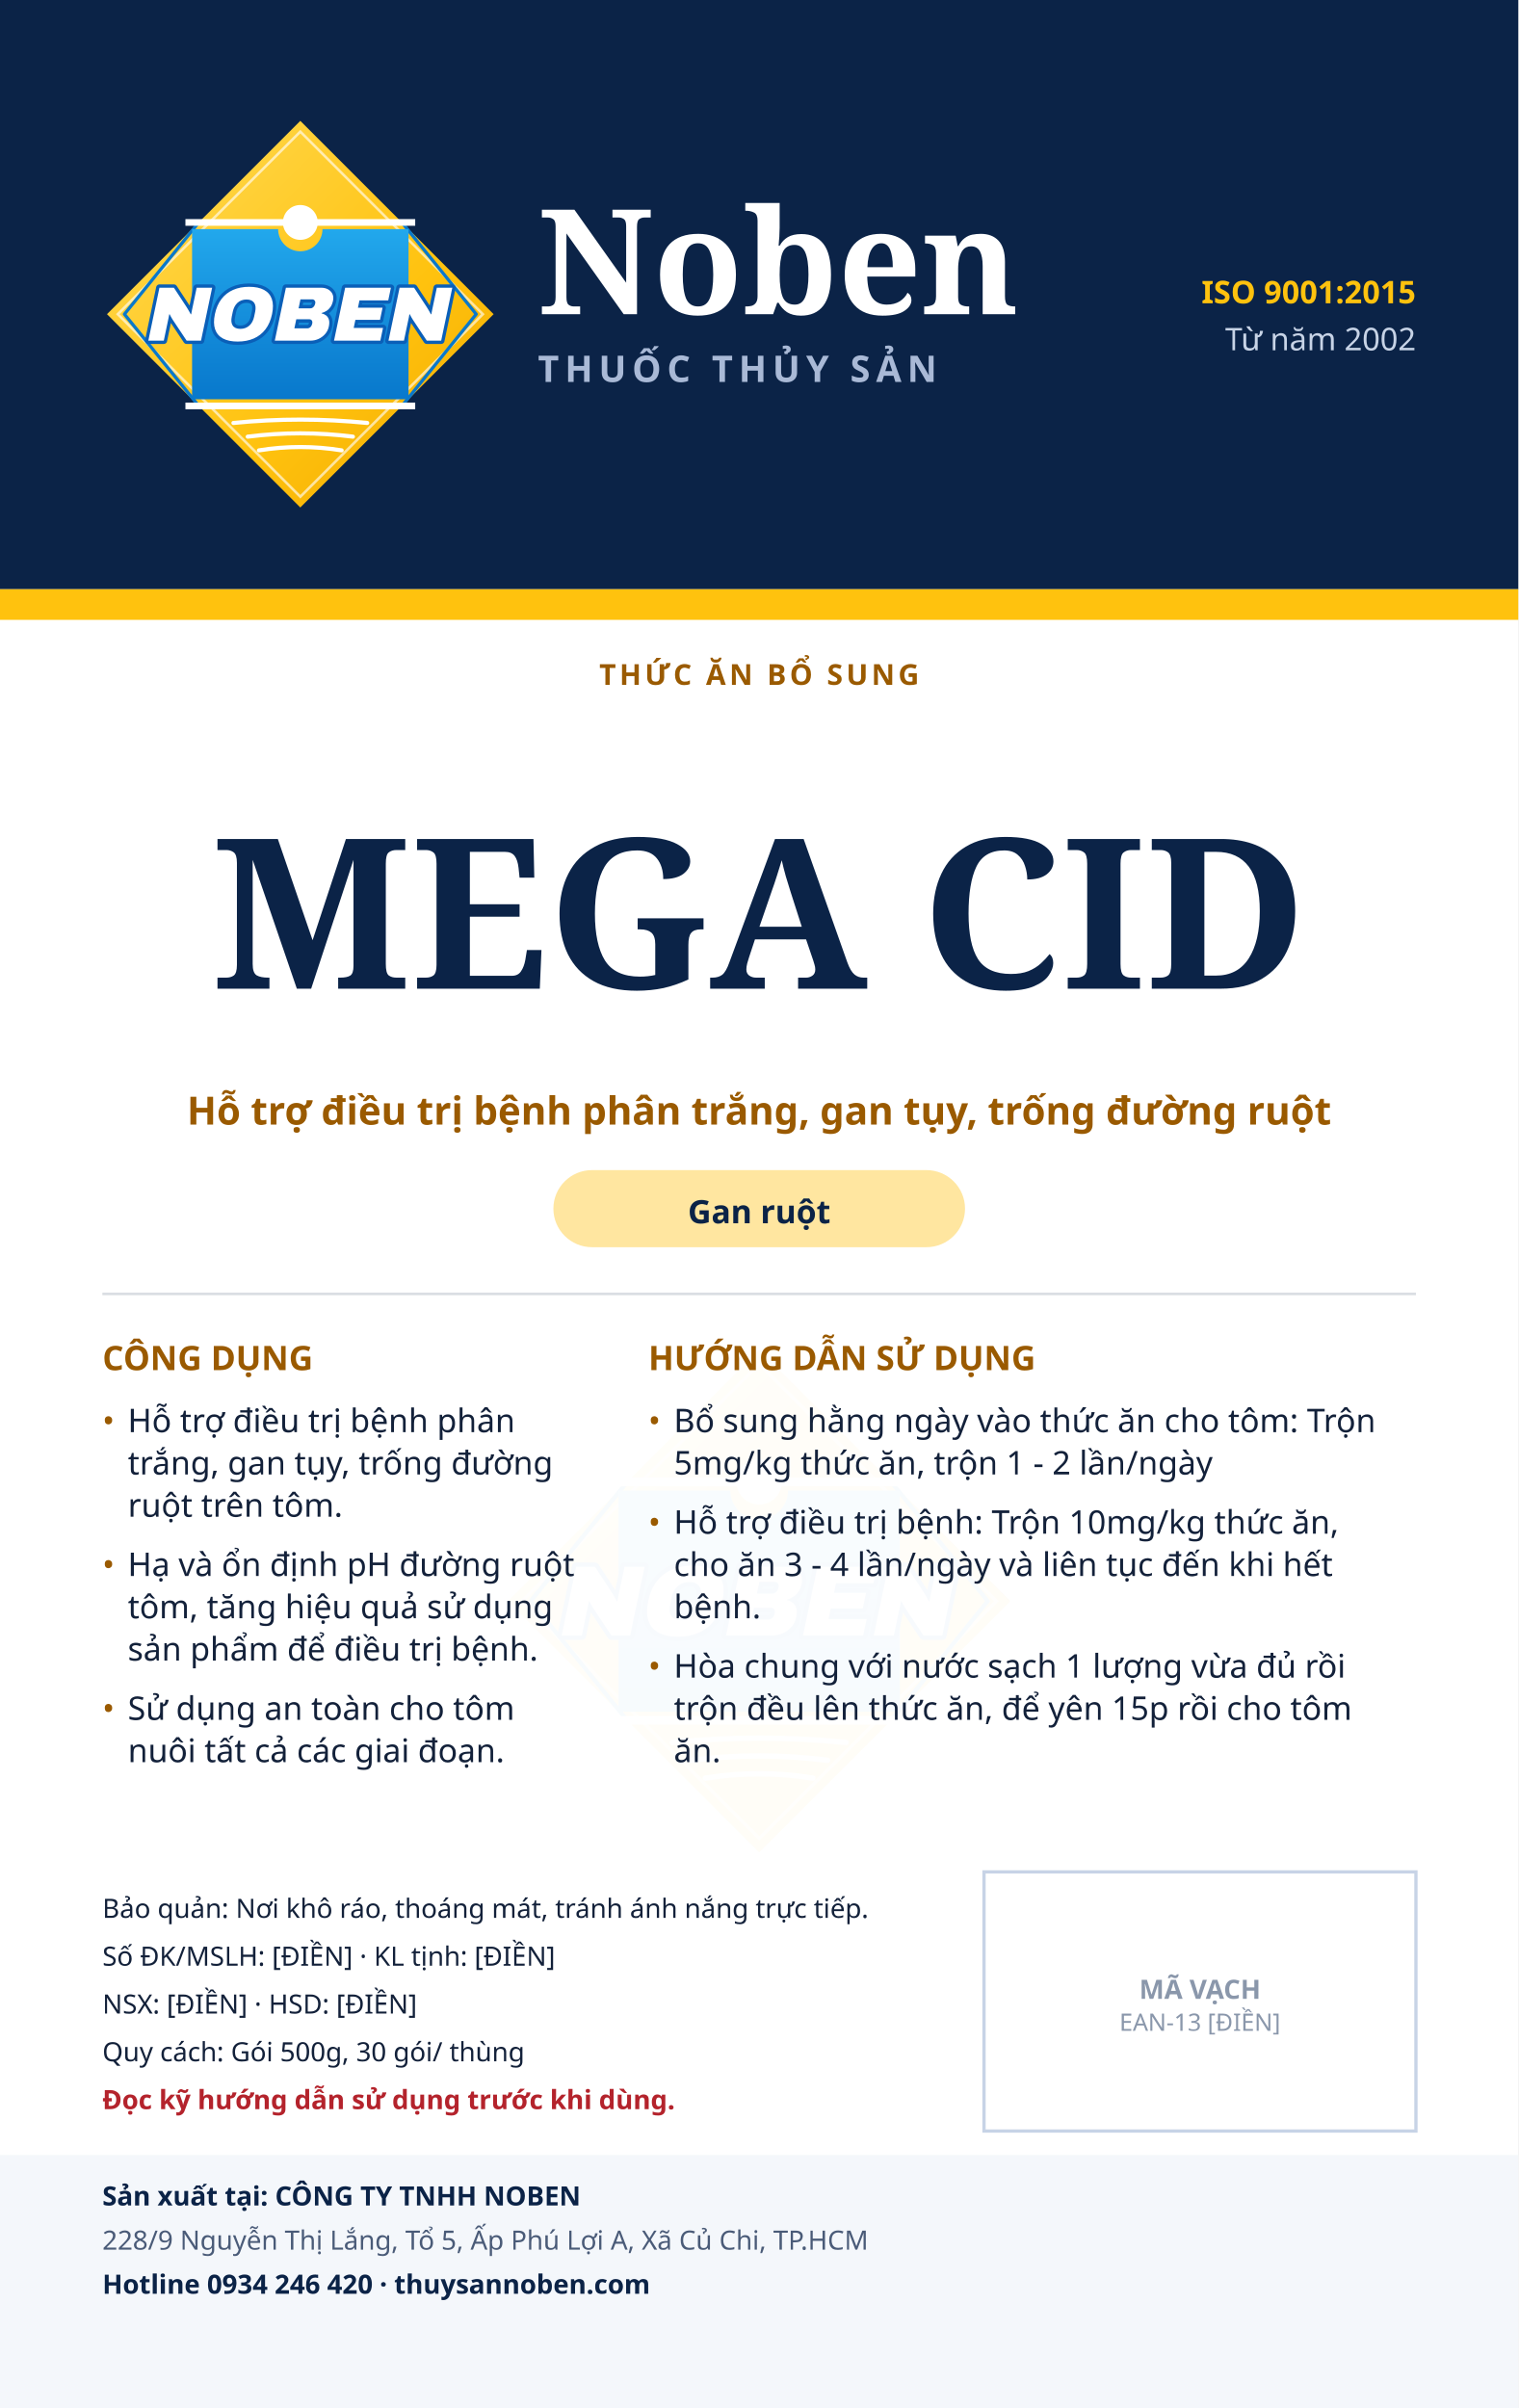
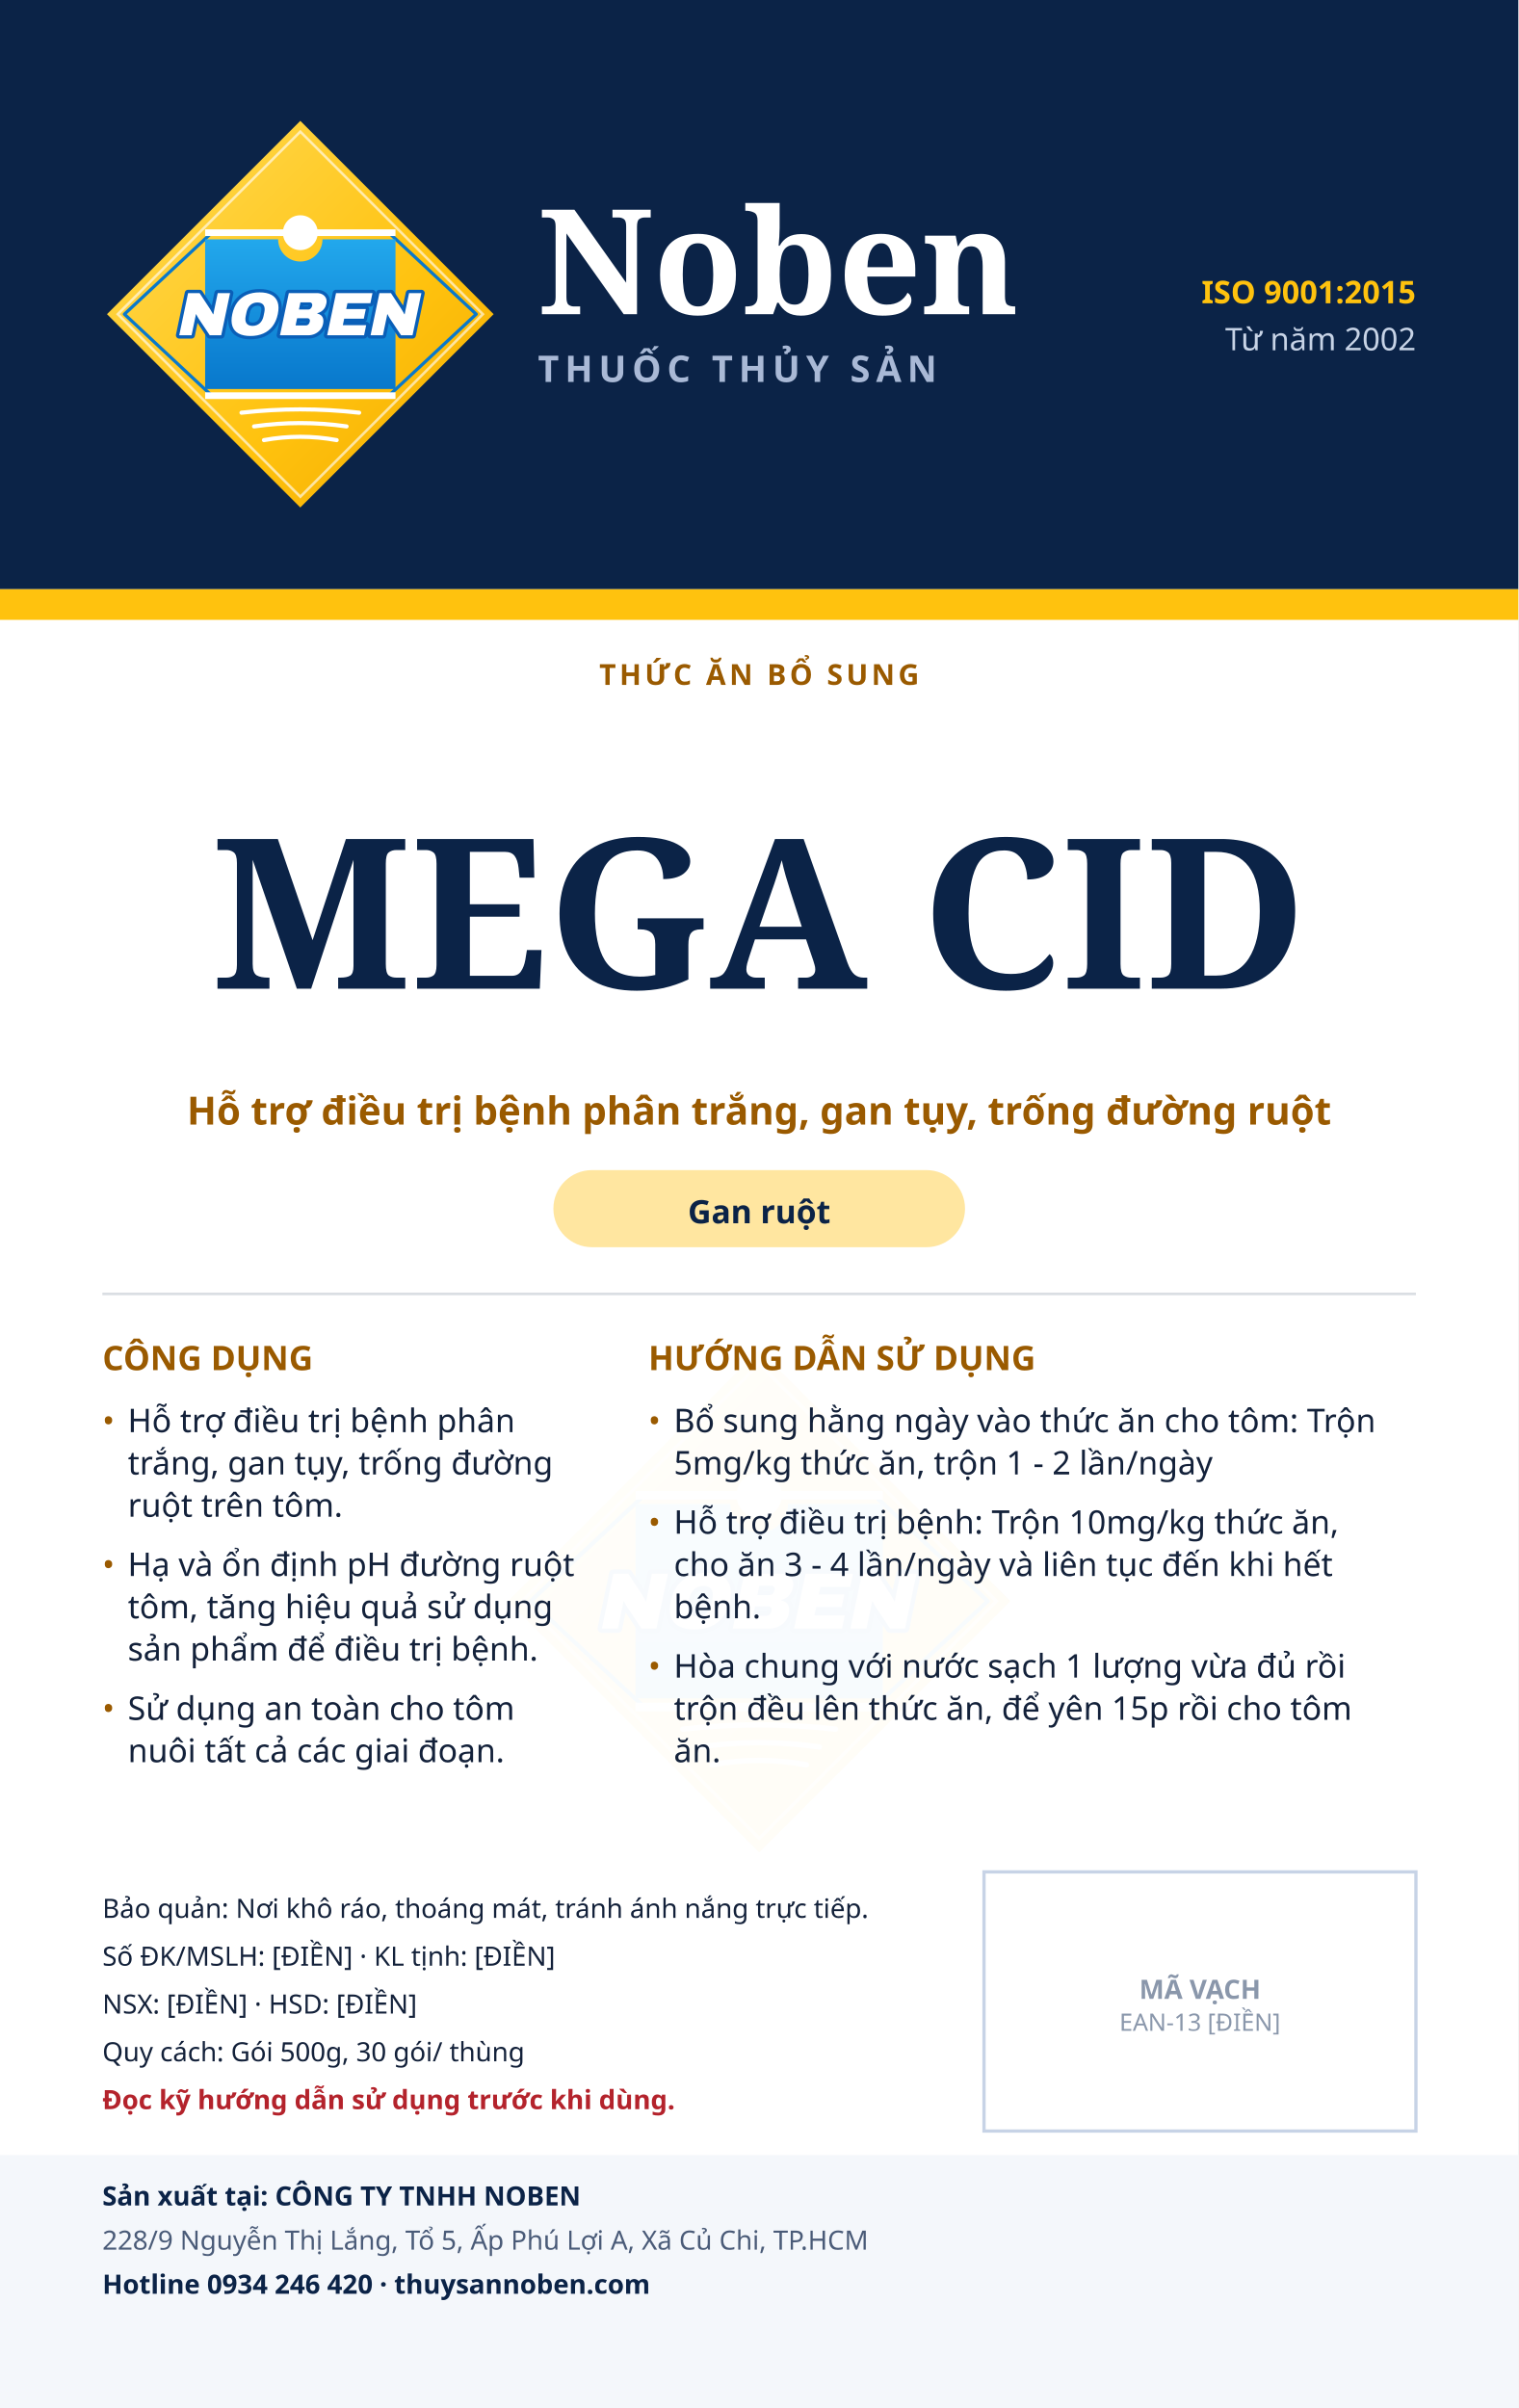
<svg xmlns="http://www.w3.org/2000/svg" xmlns:xlink="http://www.w3.org/1999/xlink" width="116mm" height="183.98mm" viewBox="-3 -3 116 183.98" data-trim="110 177.98" data-tran-le="3" data-an-toan="4.82">
  <defs>
    <clipPath id="nb-trang-giua">
      <rect x="0" y="44.36" width="110" height="117.29" />
    </clipPath>
  </defs>
  <g id="nen">
    <rect x="-3" y="-3" width="116" height="183.98" fill="#ffffff" />
    <rect x="-3" y="161.65" width="116" height="19.33" fill="#f4f7fb" />
    <g opacity="0.035" clip-path="url(#nb-trang-giua)">
      <use href="#nb-mark-art" xlink:href="#nb-mark-art" transform="translate(35.35 99.68) scale(0.07677)" />
    </g>
  </g>
  <g id="dai-thuong-hieu" data-khung="38.09 0 67.09 42.02">
    <rect x="-3" y="-3" width="116" height="45.02" fill="#0b2347" />
    <rect x="-3" y="42.02" width="116" height="2.34" fill="#ffc20e" />
    <text font-family="'Playfair Display ExtraBold', 'Playfair Display', serif" font-weight="800" font-size="11.18" fill="#ffffff" x="38.09" y="21.01">Noben</text>
    <text font-family="'Be Vietnam Pro SemiBold', 'Be Vietnam Pro', sans-serif" font-weight="600" font-size="2.79" fill="#a9b9d6" letter-spacing="0.45" x="38.09" y="26.18">THUỐC THỦY SẢN</text>
    <text font-family="'Be Vietnam Pro SemiBold', 'Be Vietnam Pro', sans-serif" font-weight="600" font-size="2.39" fill="#ffc20e" text-anchor="end" x="105.18" y="20.17">ISO 9001:2015</text>
    <text font-family="'Be Vietnam Pro', sans-serif" font-weight="400" font-size="2.39" fill="#c7d3e6" text-anchor="end" x="105.18" y="23.76">Từ năm 2002</text>
  </g>
  <g id="logo">
    <g transform="translate(4.82 5.88) scale(0.05908)">
      <g id="nb-mark-art">
        <defs>
          <linearGradient id="nb-g" x1="0" y1="0" x2="1" y2="1">
            <stop offset="0" stop-color="#ffdb57" />
            <stop offset=".618" stop-color="#ffc20e" />
            <stop offset="1" stop-color="#f2a900" />
          </linearGradient>
          <linearGradient id="nb-b" x1="0" y1="0" x2="0" y2="1">
            <stop offset="0" stop-color="#22a8ec" />
            <stop offset=".618" stop-color="#1289d8" />
            <stop offset="1" stop-color="#0878cc" />
          </linearGradient>
        </defs>
        <path d="M256 6 L506 256 L256 506 L6 256 Z" fill="url(#nb-g)" />
        <path d="M256 19.93 L492.07 256 L256 492.07 L19.93 256 Z" fill="none" stroke="#fff" stroke-opacity=".618" stroke-width="3.29" />
-         <path d="M387.36 137.36 L483.46 256 L387.36 374.64 M124.64 137.36 L28.54 256 L124.64 374.64" fill="none" stroke="#0878cc" stroke-width="4.18" stroke-linejoin="round" stroke-linecap="round" />
-         <path d="M107.42 137.36 H404.58 M107.42 374.64 H404.58" stroke="#fff" stroke-width="8.61" />
-         <path d="M116.03 145.97 H227.33 A28.67 28.67 0 0 0 284.67 145.97 H395.97 V366.03 H116.03 Z" fill="url(#nb-b)" />
-         <circle cx="256" cy="137.36" r="22.54" fill="#fff" />
-         <g transform="translate(52.1 290.22) scale(1.08111)">
-           <path d="M6.808 0.0 20.1 -63.296H37.396L52.312 -40.572Q52.947 -39.652 53.96 -37.904Q54.973 -36.156 56.022 -34.362Q57.071 -32.568 57.575 -31.464L58.074 -31.648Q58.523 -34.224 59.054 -36.754Q59.586 -39.284 59.856 -40.572L64.628 -63.296H83.12L69.828 0.0H52.624L35.765 -25.3Q34.587 -27.14 33.802 -28.658Q33.017 -30.176 32.295 -31.556L31.796 -31.372Q31.521 -29.624 31.154 -27.876Q30.787 -26.128 30.613 -25.3L25.3 0.0Z M113.676 1.104Q102.912 1.104 96.049 -2.576Q89.186 -6.256 86.674 -13.57Q84.162 -20.884 86.422 -31.648Q88.702 -42.504 94.276 -49.772Q99.85 -57.04 108.259 -60.72Q116.668 -64.4 127.432 -64.4Q138.288 -64.4 145.151 -60.72Q152.014 -57.04 154.536 -49.772Q157.058 -42.504 154.778 -31.648Q152.518 -20.884 146.934 -13.57Q141.35 -6.256 132.941 -2.576Q124.532 1.104 113.676 1.104ZM116.864 -14.076Q120.176 -14.076 122.928 -15.134Q125.68 -16.192 127.788 -18.124Q129.896 -20.056 131.294 -22.77Q132.692 -25.484 133.368 -28.704L134.604 -34.592Q135.281 -37.812 135.022 -40.526Q134.764 -43.24 133.468 -45.172Q132.172 -47.104 129.864 -48.162Q127.556 -49.22 124.244 -49.22Q120.932 -49.22 118.18 -48.162Q115.428 -47.104 113.366 -45.172Q111.304 -43.24 109.906 -40.526Q108.509 -37.812 107.832 -34.592L106.596 -28.704Q105.92 -25.484 106.178 -22.77Q106.436 -20.056 107.686 -18.124Q108.936 -16.192 111.244 -15.134Q113.552 -14.076 116.864 -14.076Z M158.08 0.0 171.372 -63.296H213.508Q218.292 -63.296 221.833 -61.318Q225.373 -59.34 227.031 -55.844Q228.689 -52.348 227.723 -47.748Q226.757 -43.148 224.667 -40.204Q222.577 -37.26 219.827 -35.558Q217.078 -33.856 214.052 -33.028L213.975 -32.66Q217.132 -31.924 219.469 -30.13Q221.807 -28.336 222.786 -25.116Q223.766 -21.896 222.704 -16.836Q221.641 -11.776 218.365 -8.004Q215.089 -4.232 210.504 -2.116Q205.92 0.0 200.768 0.0ZM181.503 -14.72H196.959Q199.075 -14.72 200.672 -16.192Q202.269 -17.664 202.888 -20.608Q203.177 -21.988 202.821 -23.138Q202.464 -24.288 201.542 -24.932Q200.619 -25.576 199.239 -25.576H183.783ZM186.526 -38.64H200.51Q201.982 -38.64 203.139 -39.33Q204.296 -40.02 205.165 -41.308Q206.033 -42.596 206.439 -44.528Q206.864 -46.552 205.783 -47.978Q204.703 -49.404 202.771 -49.404H188.787Z M228.932 0.0 242.224 -63.296H296.964L293.776 -48.116H259.368L257.533 -39.376H286.973L283.92 -24.84H254.48L252.452 -15.18H287.504L284.316 0.0Z M294.08 0.0 307.372 -63.296H324.668L339.584 -40.572Q340.219 -39.652 341.232 -37.904Q342.245 -36.156 343.294 -34.362Q344.343 -32.568 344.847 -31.464L345.346 -31.648Q345.795 -34.224 346.326 -36.754Q346.858 -39.284 347.128 -40.572L351.9 -63.296H370.392L357.1 0.0H339.896L323.037 -25.3Q321.859 -27.14 321.074 -28.658Q320.289 -30.176 319.567 -31.556L319.068 -31.372Q318.793 -29.624 318.426 -27.876Q318.059 -26.128 317.885 -25.3L312.572 0.0Z" fill="none" stroke="#0a5fb8" stroke-width="7.96" stroke-linejoin="round" />
+         <path d="M370.48 150.62 L483.46 256 L370.48 361.38 M141.52 150.62 L28.54 256 L141.52 361.38" fill="none" stroke="#0878cc" stroke-width="4.18" stroke-linejoin="round" stroke-linecap="round" />
+         <path d="M132.91 150.62 H379.09 M132.91 361.38 H379.09" stroke="#fff" stroke-width="8.61" />
+         <path d="M132.91 159.23 H227.33 A28.67 28.67 0 0 0 284.67 159.23 H379.09 V352.77 H132.91 Z" fill="url(#nb-b)" />
+         <circle cx="256" cy="150.62" r="22.54" fill="#fff" />
+         <g transform="translate(93.56 283.26) scale(0.8613)">
+           <path d="M6.808 0.0 20.1 -63.296H37.396L52.312 -40.572Q52.947 -39.652 53.96 -37.904Q54.973 -36.156 56.022 -34.362Q57.071 -32.568 57.575 -31.464L58.074 -31.648Q58.523 -34.224 59.054 -36.754Q59.586 -39.284 59.856 -40.572L64.628 -63.296H83.12L69.828 0.0H52.624L35.765 -25.3Q34.587 -27.14 33.802 -28.658Q33.017 -30.176 32.295 -31.556L31.796 -31.372Q31.521 -29.624 31.154 -27.876Q30.787 -26.128 30.613 -25.3L25.3 0.0Z M113.676 1.104Q102.912 1.104 96.049 -2.576Q89.186 -6.256 86.674 -13.57Q84.162 -20.884 86.422 -31.648Q88.702 -42.504 94.276 -49.772Q99.85 -57.04 108.259 -60.72Q116.668 -64.4 127.432 -64.4Q138.288 -64.4 145.151 -60.72Q152.014 -57.04 154.536 -49.772Q157.058 -42.504 154.778 -31.648Q152.518 -20.884 146.934 -13.57Q141.35 -6.256 132.941 -2.576Q124.532 1.104 113.676 1.104ZM116.864 -14.076Q120.176 -14.076 122.928 -15.134Q125.68 -16.192 127.788 -18.124Q129.896 -20.056 131.294 -22.77Q132.692 -25.484 133.368 -28.704L134.604 -34.592Q135.281 -37.812 135.022 -40.526Q134.764 -43.24 133.468 -45.172Q132.172 -47.104 129.864 -48.162Q127.556 -49.22 124.244 -49.22Q120.932 -49.22 118.18 -48.162Q115.428 -47.104 113.366 -45.172Q111.304 -43.24 109.906 -40.526Q108.509 -37.812 107.832 -34.592L106.596 -28.704Q105.92 -25.484 106.178 -22.77Q106.436 -20.056 107.686 -18.124Q108.936 -16.192 111.244 -15.134Q113.552 -14.076 116.864 -14.076Z M158.08 0.0 171.372 -63.296H213.508Q218.292 -63.296 221.833 -61.318Q225.373 -59.34 227.031 -55.844Q228.689 -52.348 227.723 -47.748Q226.757 -43.148 224.667 -40.204Q222.577 -37.26 219.827 -35.558Q217.078 -33.856 214.052 -33.028L213.975 -32.66Q217.132 -31.924 219.469 -30.13Q221.807 -28.336 222.786 -25.116Q223.766 -21.896 222.704 -16.836Q221.641 -11.776 218.365 -8.004Q215.089 -4.232 210.504 -2.116Q205.92 0.0 200.768 0.0ZM181.503 -14.72H196.959Q199.075 -14.72 200.672 -16.192Q202.269 -17.664 202.888 -20.608Q203.177 -21.988 202.821 -23.138Q202.464 -24.288 201.542 -24.932Q200.619 -25.576 199.239 -25.576H183.783ZM186.526 -38.64H200.51Q201.982 -38.64 203.139 -39.33Q204.296 -40.02 205.165 -41.308Q206.033 -42.596 206.439 -44.528Q206.864 -46.552 205.783 -47.978Q204.703 -49.404 202.771 -49.404H188.787Z M228.932 0.0 242.224 -63.296H296.964L293.776 -48.116H259.368L257.533 -39.376H286.973L283.92 -24.84H254.48L252.452 -15.18H287.504L284.316 0.0Z M294.08 0.0 307.372 -63.296H324.668L339.584 -40.572Q340.219 -39.652 341.232 -37.904Q342.245 -36.156 343.294 -34.362Q344.343 -32.568 344.847 -31.464L345.346 -31.648Q345.795 -34.224 346.326 -36.754Q346.858 -39.284 347.128 -40.572L351.9 -63.296H370.392L357.1 0.0H339.896L323.037 -25.3Q321.859 -27.14 321.074 -28.658Q320.289 -30.176 319.567 -31.556L319.068 -31.372Q318.793 -29.624 318.426 -27.876Q318.059 -26.128 317.885 -25.3L312.572 0.0Z" fill="none" stroke="#0a5fb8" stroke-width="10" stroke-linejoin="round" />
          <path d="M6.808 0.0 20.1 -63.296H37.396L52.312 -40.572Q52.947 -39.652 53.96 -37.904Q54.973 -36.156 56.022 -34.362Q57.071 -32.568 57.575 -31.464L58.074 -31.648Q58.523 -34.224 59.054 -36.754Q59.586 -39.284 59.856 -40.572L64.628 -63.296H83.12L69.828 0.0H52.624L35.765 -25.3Q34.587 -27.14 33.802 -28.658Q33.017 -30.176 32.295 -31.556L31.796 -31.372Q31.521 -29.624 31.154 -27.876Q30.787 -26.128 30.613 -25.3L25.3 0.0Z M113.676 1.104Q102.912 1.104 96.049 -2.576Q89.186 -6.256 86.674 -13.57Q84.162 -20.884 86.422 -31.648Q88.702 -42.504 94.276 -49.772Q99.85 -57.04 108.259 -60.72Q116.668 -64.4 127.432 -64.4Q138.288 -64.4 145.151 -60.72Q152.014 -57.04 154.536 -49.772Q157.058 -42.504 154.778 -31.648Q152.518 -20.884 146.934 -13.57Q141.35 -6.256 132.941 -2.576Q124.532 1.104 113.676 1.104ZM116.864 -14.076Q120.176 -14.076 122.928 -15.134Q125.68 -16.192 127.788 -18.124Q129.896 -20.056 131.294 -22.77Q132.692 -25.484 133.368 -28.704L134.604 -34.592Q135.281 -37.812 135.022 -40.526Q134.764 -43.24 133.468 -45.172Q132.172 -47.104 129.864 -48.162Q127.556 -49.22 124.244 -49.22Q120.932 -49.22 118.18 -48.162Q115.428 -47.104 113.366 -45.172Q111.304 -43.24 109.906 -40.526Q108.509 -37.812 107.832 -34.592L106.596 -28.704Q105.92 -25.484 106.178 -22.77Q106.436 -20.056 107.686 -18.124Q108.936 -16.192 111.244 -15.134Q113.552 -14.076 116.864 -14.076Z M158.08 0.0 171.372 -63.296H213.508Q218.292 -63.296 221.833 -61.318Q225.373 -59.34 227.031 -55.844Q228.689 -52.348 227.723 -47.748Q226.757 -43.148 224.667 -40.204Q222.577 -37.26 219.827 -35.558Q217.078 -33.856 214.052 -33.028L213.975 -32.66Q217.132 -31.924 219.469 -30.13Q221.807 -28.336 222.786 -25.116Q223.766 -21.896 222.704 -16.836Q221.641 -11.776 218.365 -8.004Q215.089 -4.232 210.504 -2.116Q205.92 0.0 200.768 0.0ZM181.503 -14.72H196.959Q199.075 -14.72 200.672 -16.192Q202.269 -17.664 202.888 -20.608Q203.177 -21.988 202.821 -23.138Q202.464 -24.288 201.542 -24.932Q200.619 -25.576 199.239 -25.576H183.783ZM186.526 -38.64H200.51Q201.982 -38.64 203.139 -39.33Q204.296 -40.02 205.165 -41.308Q206.033 -42.596 206.439 -44.528Q206.864 -46.552 205.783 -47.978Q204.703 -49.404 202.771 -49.404H188.787Z M228.932 0.0 242.224 -63.296H296.964L293.776 -48.116H259.368L257.533 -39.376H286.973L283.92 -24.84H254.48L252.452 -15.18H287.504L284.316 0.0Z M294.08 0.0 307.372 -63.296H324.668L339.584 -40.572Q340.219 -39.652 341.232 -37.904Q342.245 -36.156 343.294 -34.362Q344.343 -32.568 344.847 -31.464L345.346 -31.648Q345.795 -34.224 346.326 -36.754Q346.858 -39.284 347.128 -40.572L351.9 -63.296H370.392L357.1 0.0H339.896L323.037 -25.3Q321.859 -27.14 321.074 -28.658Q320.289 -30.176 319.567 -31.556L319.068 -31.372Q318.793 -29.624 318.426 -27.876Q318.059 -26.128 317.885 -25.3L312.572 0.0Z" fill="#fff" />
        </g>
-         <path d="M169.5 396.67 Q256 388.06 342.5 396.67 M188 414.39 Q256 405.78 324 414.39 M202.54 432.12 Q256 423.5 309.46 432.12" fill="none" stroke="#fff" stroke-width="5.32" stroke-linecap="round" />
+         <path d="M179.92 383.41 Q256 374.8 332.08 383.41 M196.19 401.13 Q256 392.52 315.81 401.13 M208.98 418.85 Q256 410.24 303.02 418.85" fill="none" stroke="#fff" stroke-width="5.32" stroke-linecap="round" />
      </g>
    </g>
  </g>
  <g id="ten-san-pham" data-khung="4.82 44.36 100.36 54.29">
    <text font-family="'Be Vietnam Pro SemiBold', 'Be Vietnam Pro', sans-serif" font-weight="600" font-size="2.2" fill="#9a5a00" text-anchor="middle" letter-spacing="0.26">
      <tspan x="55" y="49.33">THỨC ĂN BỔ SUNG</tspan>
    </text>
    <text font-family="'Playfair Display ExtraBold', 'Playfair Display', serif" font-weight="800" font-size="16.02" fill="#0b2347" text-anchor="middle">
      <tspan x="55" y="72.54">MEGA CID</tspan>
    </text>
    <text font-family="'Be Vietnam Pro SemiBold', 'Be Vietnam Pro', sans-serif" font-weight="600" font-size="2.97" fill="#9a5a00" text-anchor="middle">
      <tspan x="55" y="82.92">Hỗ trợ điều trị bệnh phân trắng, gan tụy, trống đường ruột</tspan>
    </text>
    <rect x="39.28" y="86.4" width="31.45" height="5.89" rx="2.95" fill="#ffe6a0" />
    <text font-family="'Be Vietnam Pro SemiBold', 'Be Vietnam Pro', sans-serif" font-weight="600" font-size="2.47" fill="#0b2347" text-anchor="middle">
      <tspan x="55" y="90.46">Gan ruột</tspan>
    </text>
  </g>
  <g id="cong-dung" data-khung="4.82 98.65 36.25 33.65">
    <line x1="4.82" y1="95.86" x2="105.18" y2="95.86" stroke="#0b2347" stroke-opacity="0.15" stroke-width="0.2" />
    <text font-family="'Be Vietnam Pro SemiBold', 'Be Vietnam Pro', sans-serif" font-weight="600" font-size="2.58" fill="#9a5a00">
      <tspan x="4.82" y="101.68">CÔNG DỤNG</tspan>
    </text>
    <text font-family="'Be Vietnam Pro', sans-serif" font-weight="400" font-size="2.48" fill="#9a5a00" x="4.82" y="106.42">•</text>
    <text font-family="'Be Vietnam Pro', sans-serif" font-weight="400" font-size="2.48" fill="#13213a">
      <tspan x="6.76" y="106.42">Hỗ trợ điều trị bệnh phân</tspan>
      <tspan x="6.76" y="109.65">trắng, gan tụy, trống đường</tspan>
      <tspan x="6.76" y="112.88">ruột trên tôm.</tspan>
    </text>
    <text font-family="'Be Vietnam Pro', sans-serif" font-weight="400" font-size="2.48" fill="#9a5a00" x="4.82" y="117.41">•</text>
    <text font-family="'Be Vietnam Pro', sans-serif" font-weight="400" font-size="2.48" fill="#13213a">
      <tspan x="6.76" y="117.41">Hạ và ổn định pH đường ruột</tspan>
      <tspan x="6.76" y="120.64">tôm, tăng hiệu quả sử dụng</tspan>
      <tspan x="6.76" y="123.87">sản phẩm để điều trị bệnh.</tspan>
    </text>
    <text font-family="'Be Vietnam Pro', sans-serif" font-weight="400" font-size="2.48" fill="#9a5a00" x="4.82" y="128.4">•</text>
    <text font-family="'Be Vietnam Pro', sans-serif" font-weight="400" font-size="2.48" fill="#13213a">
      <tspan x="6.76" y="128.4">Sử dụng an toàn cho tôm</tspan>
      <tspan x="6.76" y="131.63">nuôi tất cả các giai đoạn.</tspan>
    </text>
  </g>
  <g id="huong-dan" data-khung="46.53 98.65 58.65 33.65">
    <text font-family="'Be Vietnam Pro SemiBold', 'Be Vietnam Pro', sans-serif" font-weight="600" font-size="2.58" fill="#9a5a00">
      <tspan x="46.53" y="101.68">HƯỚNG DẪN SỬ DỤNG</tspan>
    </text>
    <text font-family="'Be Vietnam Pro', sans-serif" font-weight="400" font-size="2.48" fill="#9a5a00" x="46.53" y="106.42">•</text>
    <text font-family="'Be Vietnam Pro', sans-serif" font-weight="400" font-size="2.48" fill="#13213a">
      <tspan x="48.48" y="106.42">Bổ sung hằng ngày vào thức ăn cho tôm: Trộn</tspan>
      <tspan x="48.48" y="109.65">5mg/kg thức ăn, trộn 1 - 2 lần/ngày</tspan>
    </text>
    <text font-family="'Be Vietnam Pro', sans-serif" font-weight="400" font-size="2.48" fill="#9a5a00" x="46.53" y="114.18">•</text>
    <text font-family="'Be Vietnam Pro', sans-serif" font-weight="400" font-size="2.48" fill="#13213a">
      <tspan x="48.48" y="114.18">Hỗ trợ điều trị bệnh: Trộn 10mg/kg thức ăn,</tspan>
      <tspan x="48.48" y="117.41">cho ăn 3 - 4 lần/ngày và liên tục đến khi hết</tspan>
      <tspan x="48.48" y="120.64">bệnh.</tspan>
    </text>
    <text font-family="'Be Vietnam Pro', sans-serif" font-weight="400" font-size="2.48" fill="#9a5a00" x="46.53" y="125.17">•</text>
    <text font-family="'Be Vietnam Pro', sans-serif" font-weight="400" font-size="2.48" fill="#13213a">
      <tspan x="48.48" y="125.17">Hòa chung với nước sạch 1 lượng vừa đủ rồi</tspan>
      <tspan x="48.48" y="128.4">trộn đều lên thức ăn, để yên 15p rồi cho tôm</tspan>
      <tspan x="48.48" y="131.63">ăn.</tspan>
    </text>
  </g>
  <g id="thanh-phan">
</g>
  <g id="phap-ly" data-khung="4.82 140.02 100.36 33.14">
    <text font-family="'Be Vietnam Pro', sans-serif" font-weight="400" font-size="2.03" fill="#13213a">
      <tspan x="4.82" y="143.53">Bảo quản: Nơi khô ráo, thoáng mát, tránh ánh nắng trực tiếp.</tspan>
    </text>
    <text font-family="'Be Vietnam Pro', sans-serif" font-weight="400" font-size="2.03" fill="#13213a">
      <tspan x="4.82" y="147.19">Số ĐK/MSLH: [ĐIỀN] · KL tịnh: [ĐIỀN]</tspan>
    </text>
    <text font-family="'Be Vietnam Pro', sans-serif" font-weight="400" font-size="2.03" fill="#13213a">
      <tspan x="4.82" y="150.84">NSX: [ĐIỀN] · HSD: [ĐIỀN]</tspan>
    </text>
    <text font-family="'Be Vietnam Pro', sans-serif" font-weight="400" font-size="2.03" fill="#13213a">
      <tspan x="4.82" y="154.49">Quy cách: Gói 500g, 30 gói/ thùng</tspan>
    </text>
    <text font-family="'Be Vietnam Pro SemiBold', 'Be Vietnam Pro', sans-serif" font-weight="600" font-size="2.03" fill="#b4232c">
      <tspan x="4.82" y="158.15">Đọc kỹ hướng dẫn sử dụng trước khi dùng.</tspan>
    </text>
    <text font-family="'Be Vietnam Pro SemiBold', 'Be Vietnam Pro', sans-serif" font-weight="600" font-size="2.03" fill="#0b2347">
      <tspan x="4.82" y="165.51">Sản xuất tại: CÔNG TY TNHH NOBEN</tspan>
    </text>
    <text font-family="'Be Vietnam Pro', sans-serif" font-weight="400" font-size="2.03" fill="#4a5b78">
      <tspan x="4.82" y="168.88">228/9 Nguyễn Thị Lắng, Tổ 5, Ấp Phú Lợi A, Xã Củ Chi, TP.HCM</tspan>
    </text>
    <text font-family="'Be Vietnam Pro SemiBold', 'Be Vietnam Pro', sans-serif" font-weight="600" font-size="2.03" fill="#0b2347">
      <tspan x="4.82" y="172.25">Hotline 0934 246 420 · thuysannoben.com</tspan>
    </text>
  </g>
  <g id="ma-vach" data-khung="72.18 140.02 33 19.8">
    <rect x="72.18" y="140.02" width="33" height="19.8" fill="#ffffff" stroke="#c7d3e6" stroke-width="0.25" />
    <text font-family="'Be Vietnam Pro SemiBold', 'Be Vietnam Pro', sans-serif" font-weight="600" font-size="2.03" fill="#8a97ab" text-anchor="middle" x="88.68" y="149.72">MÃ VẠCH</text>
    <text font-family="'Be Vietnam Pro', sans-serif" font-weight="400" font-size="1.83" fill="#8a97ab" text-anchor="middle" x="88.68" y="152.16">EAN-13 [ĐIỀN]</text>
  </g>
  <g id="vung-an-toan" display="none">
    <rect x="-3" y="-3" width="116" height="183.98" fill="none" stroke="#e6007e" stroke-width="0.2" />
    <rect x="0" y="0" width="110" height="177.98" fill="none" stroke="#00a0e9" stroke-width="0.25" />
    <rect x="4.82" y="4.82" width="100.36" height="168.34" fill="none" stroke="#2fb34a" stroke-width="0.2" stroke-dasharray="1 1" />
    <line x1="0" y1="110" x2="110" y2="110" stroke="#ffc20e" stroke-width="0.2" stroke-dasharray="2 1" />
  </g>
</svg>
